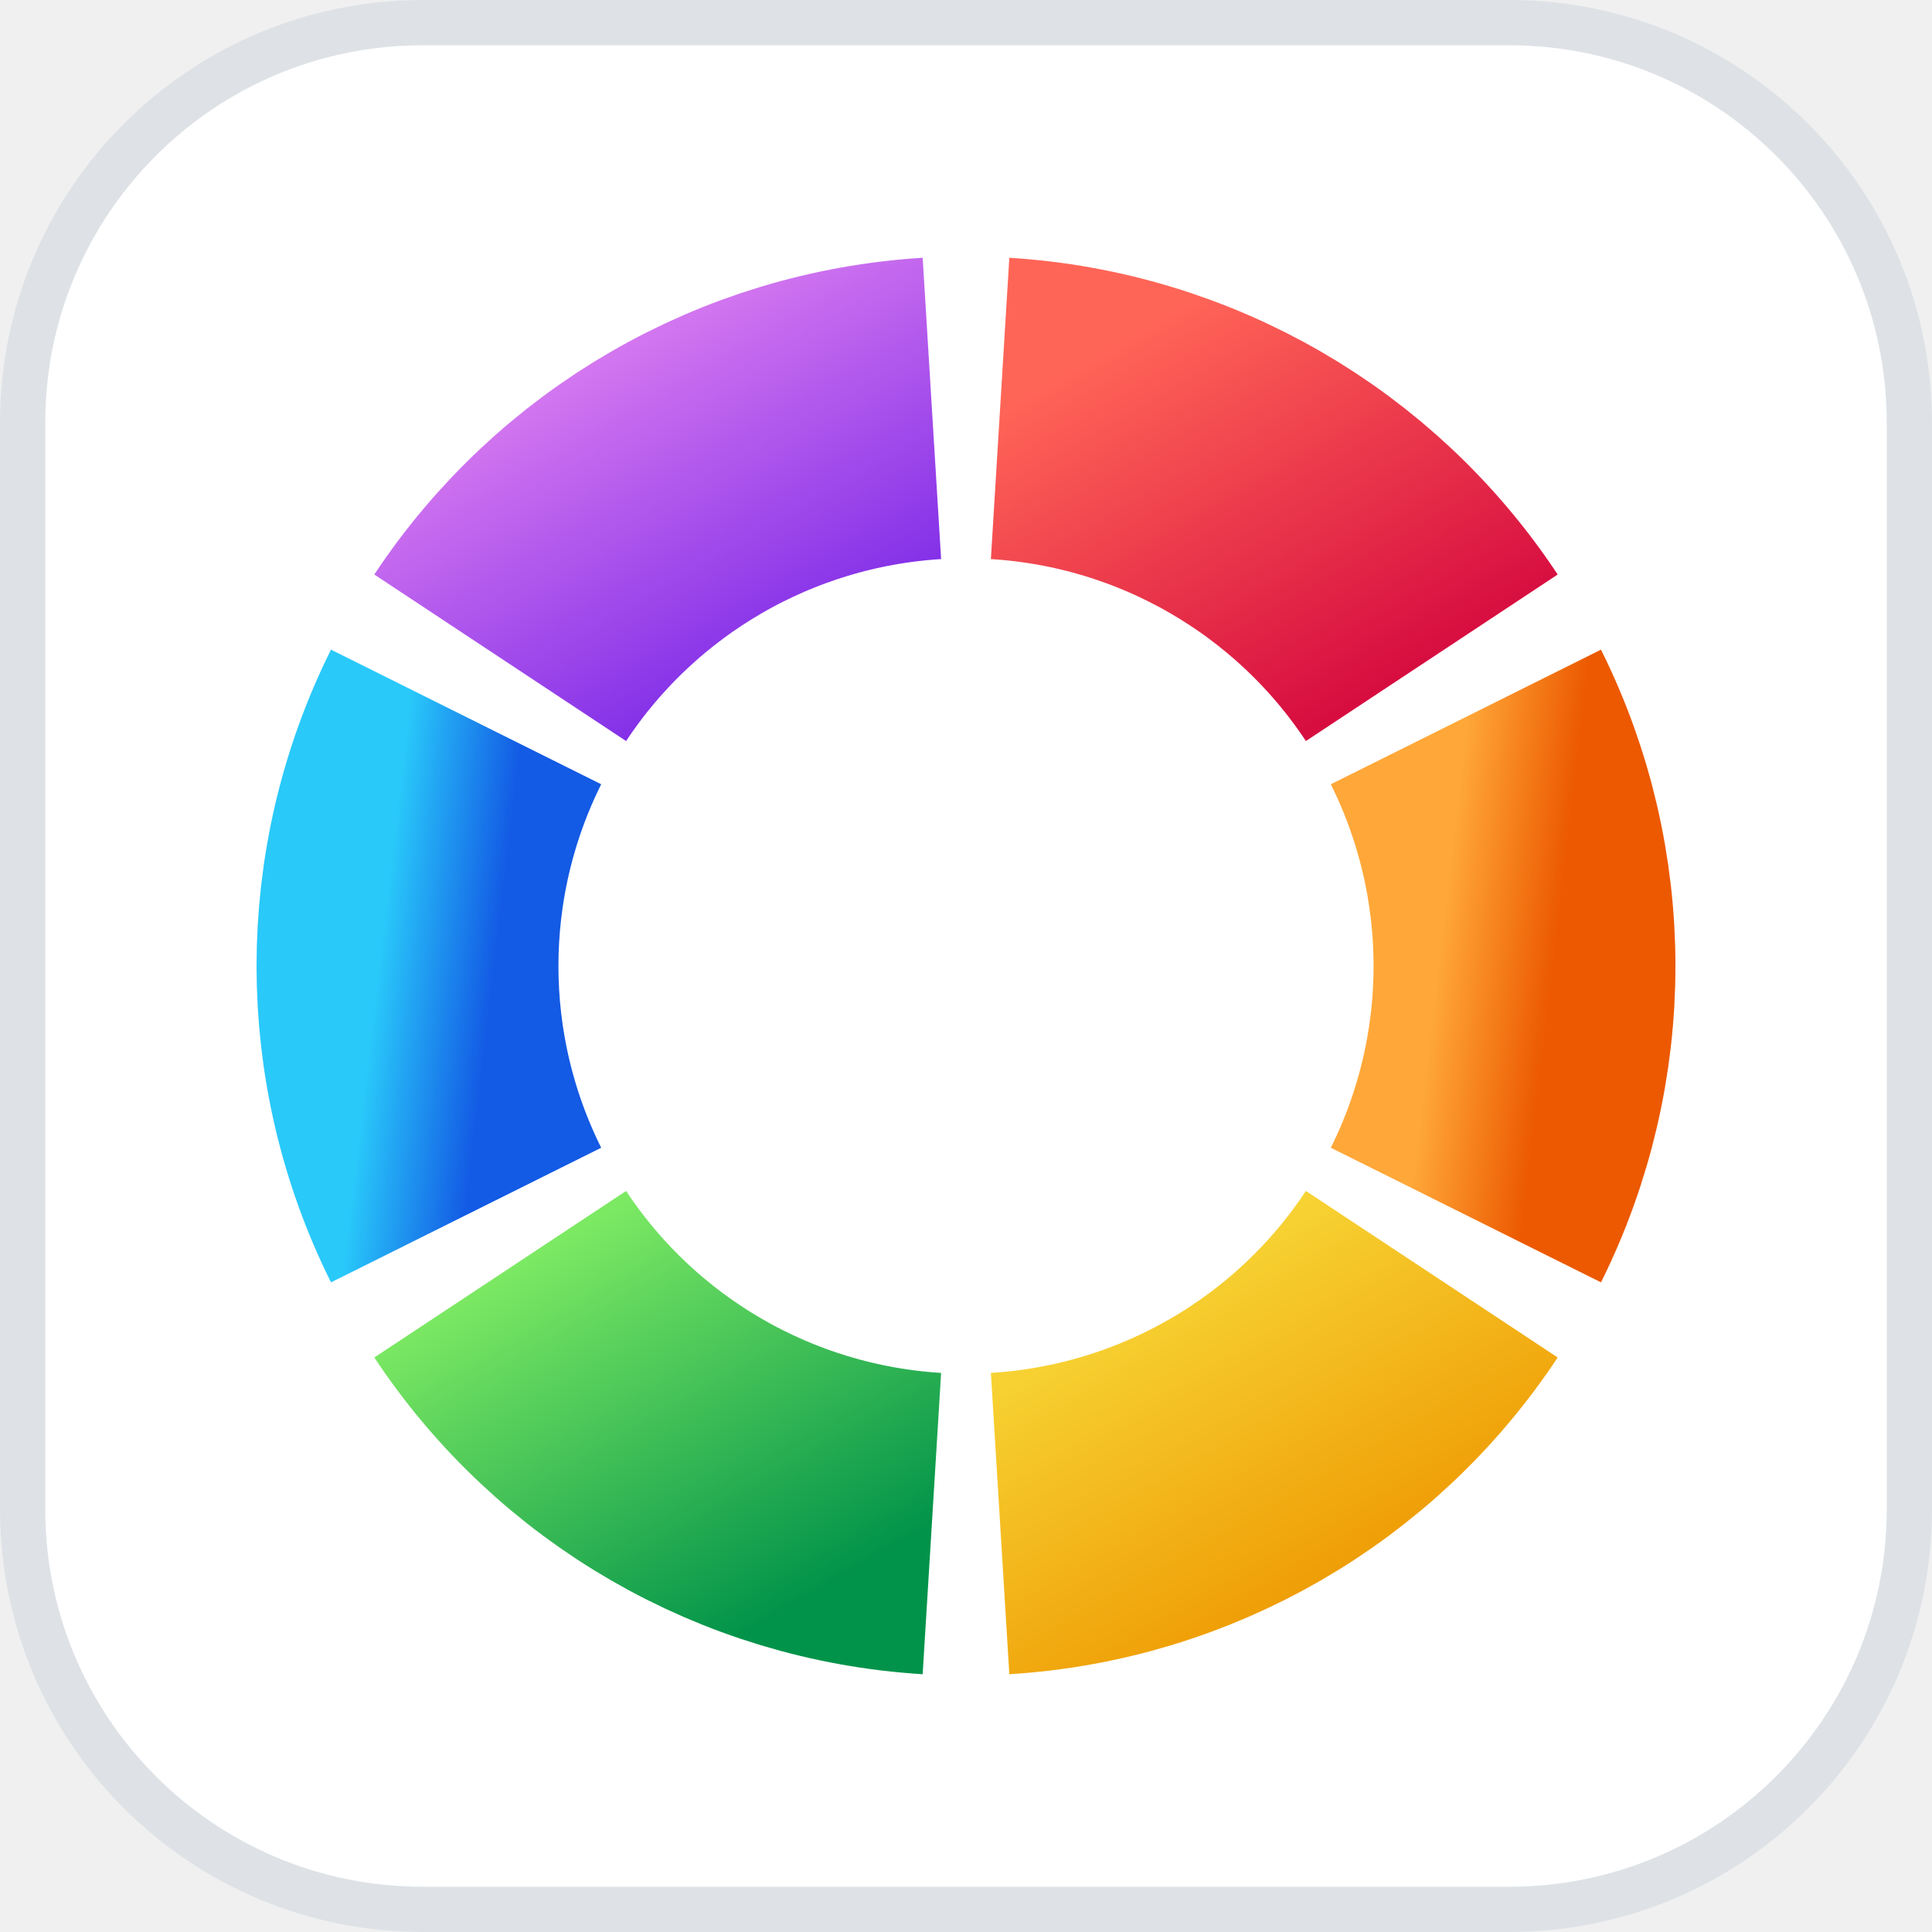
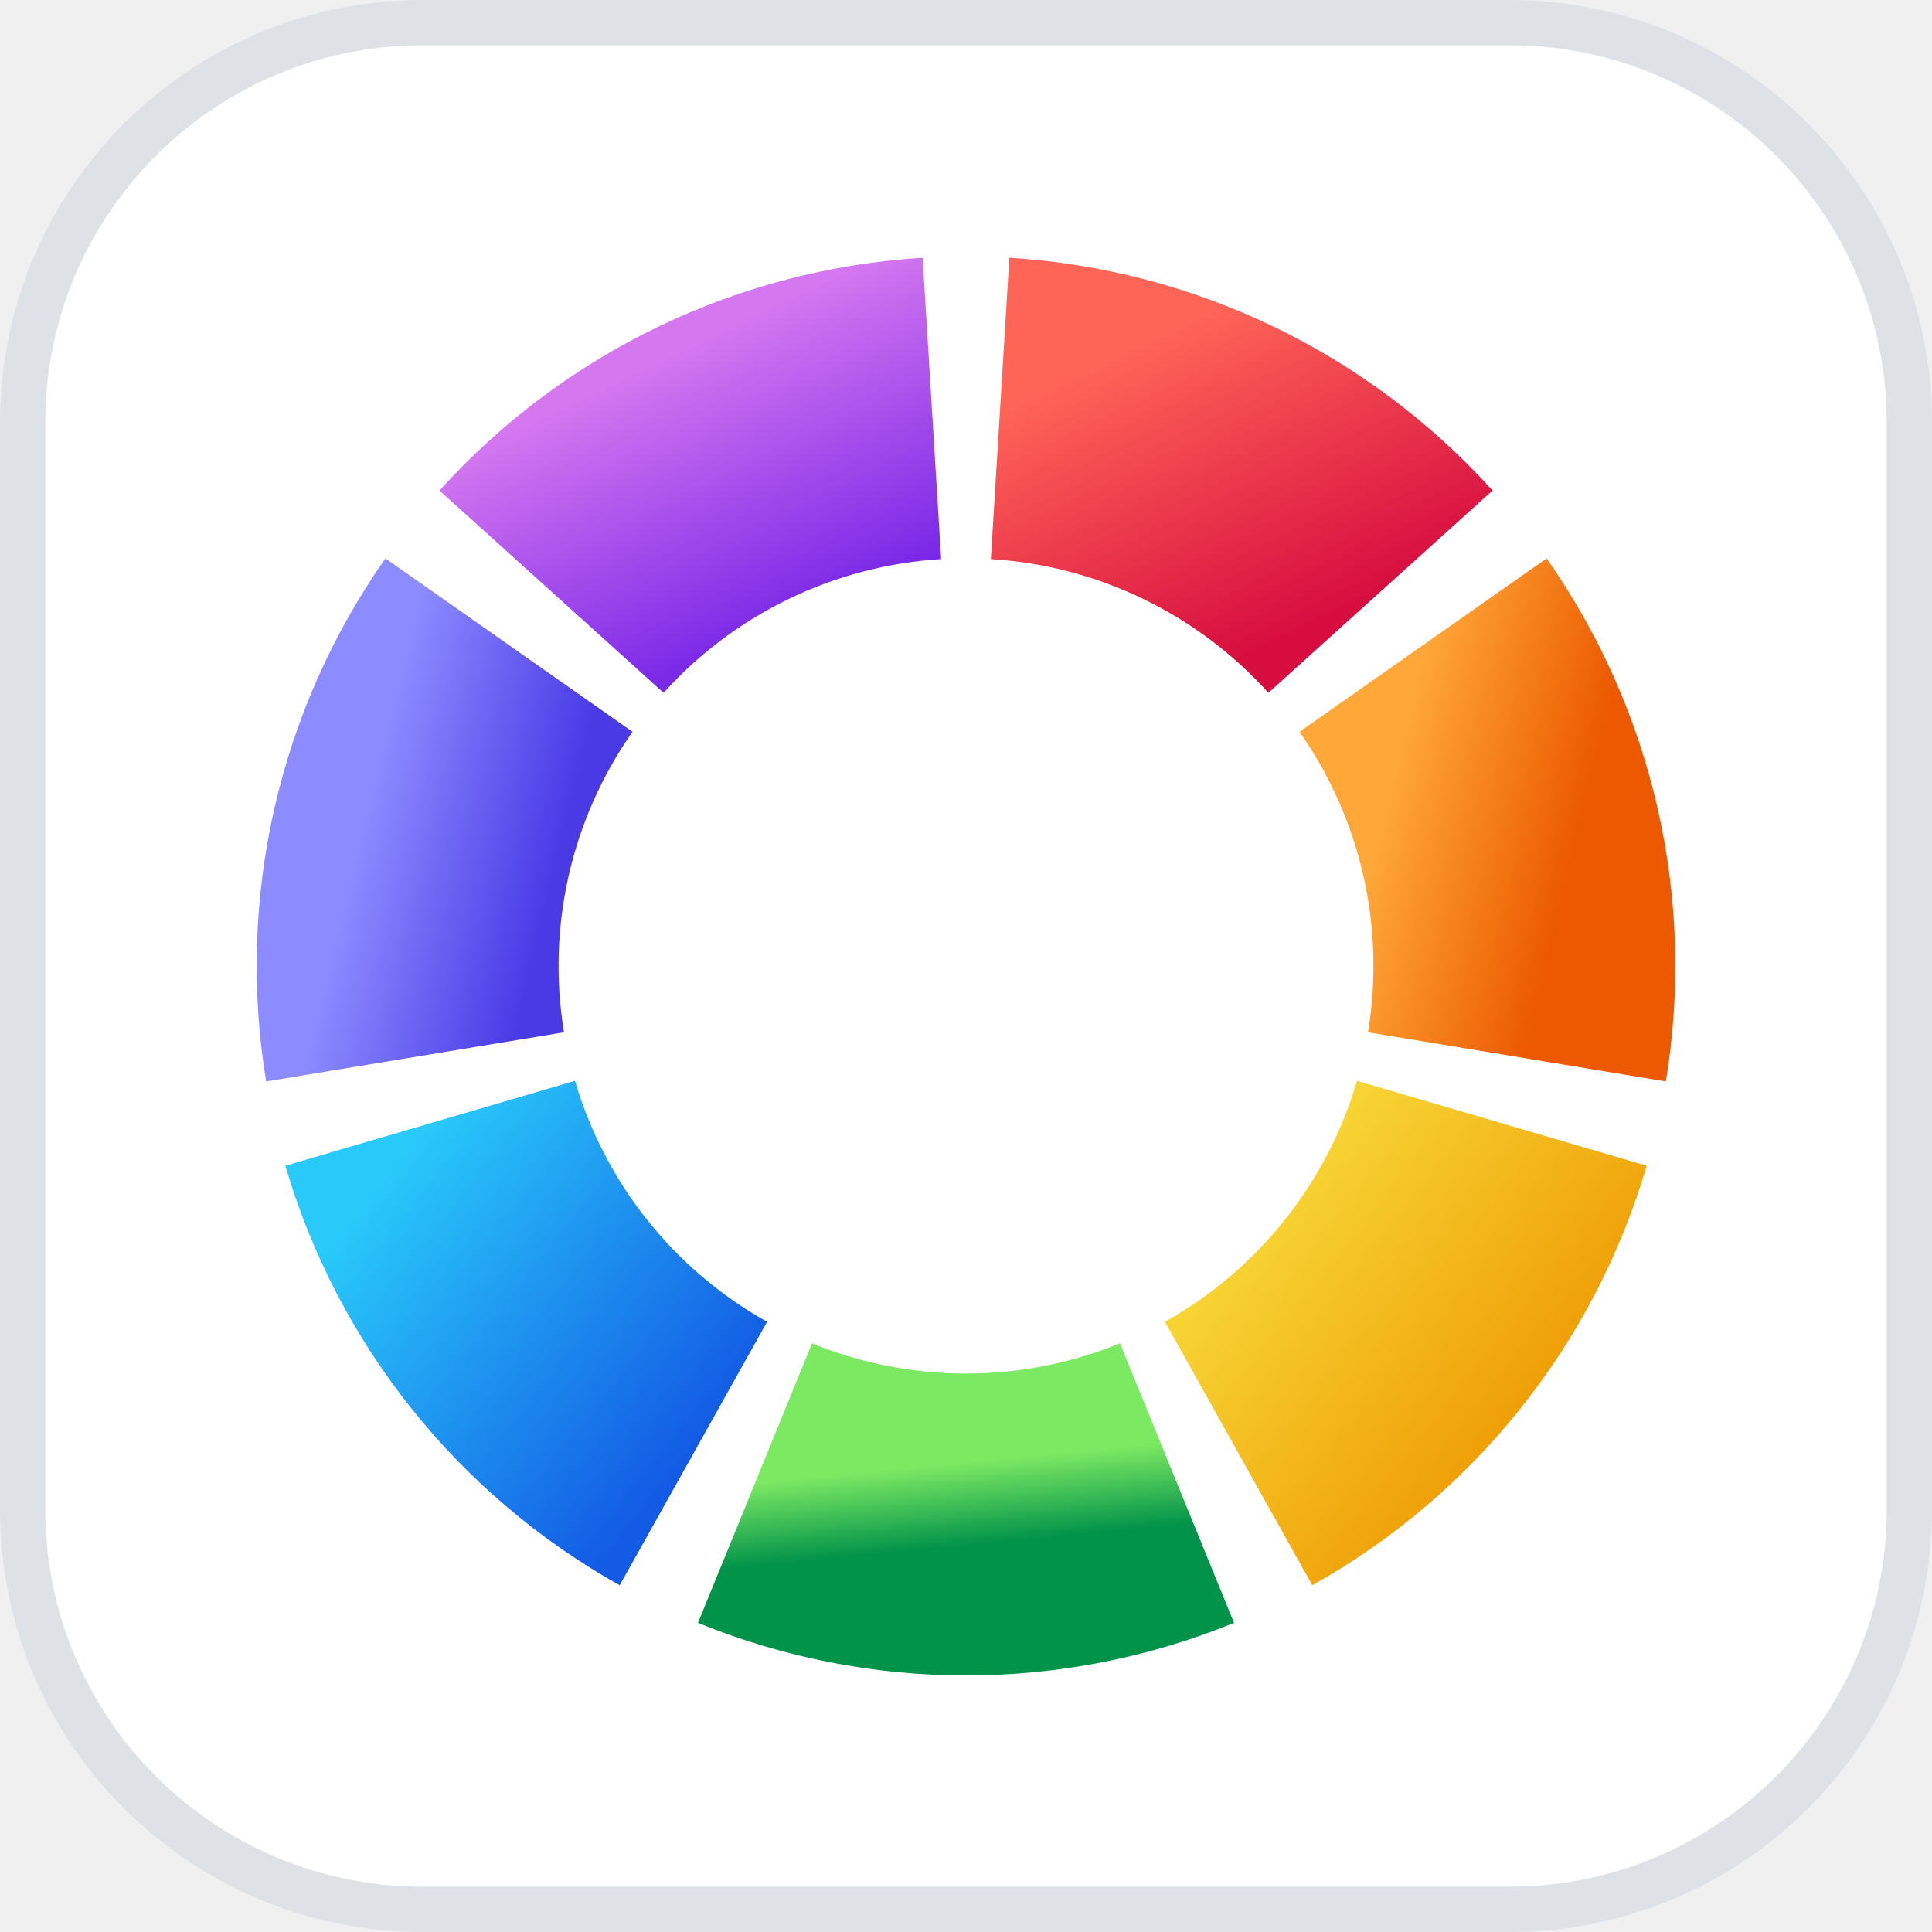
<svg xmlns="http://www.w3.org/2000/svg" viewBox="0 0 64 64">
  <defs>
    <linearGradient id="rouge" x1="0" y1="0" x2="1" y2="1">
      <stop offset="0" stop-color="#ff6557" />
      <stop offset="1" stop-color="#d70d40" />
    </linearGradient>
    <linearGradient id="orange" x1="0" y1="0" x2="1" y2="1">
      <stop offset="0" stop-color="#ffa839" />
      <stop offset="1" stop-color="#ec5900" />
    </linearGradient>
    <linearGradient id="jaune" x1="0" y1="0" x2="1" y2="1">
      <stop offset="0" stop-color="#f9e03f" />
      <stop offset="1" stop-color="#ef9d05" />
    </linearGradient>
    <linearGradient id="vert" x1="0" y1="0" x2="1" y2="1">
      <stop offset="0" stop-color="#7ce963" />
      <stop offset="1" stop-color="#02934a" />
    </linearGradient>
    <linearGradient id="bleu" x1="0" y1="0" x2="1" y2="1">
      <stop offset="0" stop-color="#29c9fa" />
      <stop offset="1" stop-color="#135ae4" />
    </linearGradient>
+     <linearGradient id="indigo" x1="0" y1="0" x2="1" y2="1">
+       <stop offset="0" stop-color="#8c8bff" />
+       <stop offset="1" stop-color="#4a3ae6" />
+     </linearGradient>
    <linearGradient id="violet" x1="0" y1="0" x2="1" y2="1">
      <stop offset="0" stop-color="#d578f0" />
      <stop offset="1" stop-color="#701fe6" />
    </linearGradient>
  </defs>
  <rect x="0.75" y="0.75" width="62.5" height="62.5" rx="13.25" fill="#ffffff" stroke="#dee2e6" stroke-width="1.5" />
  <g fill="none" stroke-width="10">
-     <path stroke="url(#rouge)" d="M33.13 13.53A18.5 18.5 0 0 1 47.43 21.79" />
-     <path stroke="url(#orange)" d="M48.56 23.75A18.5 18.5 0 0 1 48.56 40.25" />
-     <path stroke="url(#jaune)" d="M47.43 42.21A18.5 18.5 0 0 1 33.13 50.47" />
-     <path stroke="url(#vert)" d="M30.87 50.47A18.5 18.5 0 0 1 16.57 42.21" />
-     <path stroke="url(#bleu)" d="M15.44 40.25A18.5 18.5 0 0 1 15.44 23.75" />
-     <path stroke="url(#violet)" d="M16.57 21.79A18.5 18.5 0 0 1 30.87 13.53" />
+     <path stroke="url(#rouge)" d="M33.13 13.53A18.5 18.5 0 0 1 45.73 19.6" />
+     <path stroke="url(#orange)" d="M47.14 21.37A18.5 18.5 0 0 1 50.25 35.01" />
+     <path stroke="url(#jaune)" d="M49.75 37.21A18.5 18.5 0 0 1 41.03 48.15" />
+     <path stroke="url(#vert)" d="M38.99 49.13A18.5 18.5 0 0 1 25.01 49.13" />
+     <path stroke="url(#bleu)" d="M22.97 48.15A18.5 18.5 0 0 1 14.25 37.21" />
+     <path stroke="url(#indigo)" d="M13.75 35.01A18.5 18.5 0 0 1 16.86 21.37" />
+     <path stroke="url(#violet)" d="M18.27 19.6A18.5 18.5 0 0 1 30.87 13.53" />
  </g>
</svg>
